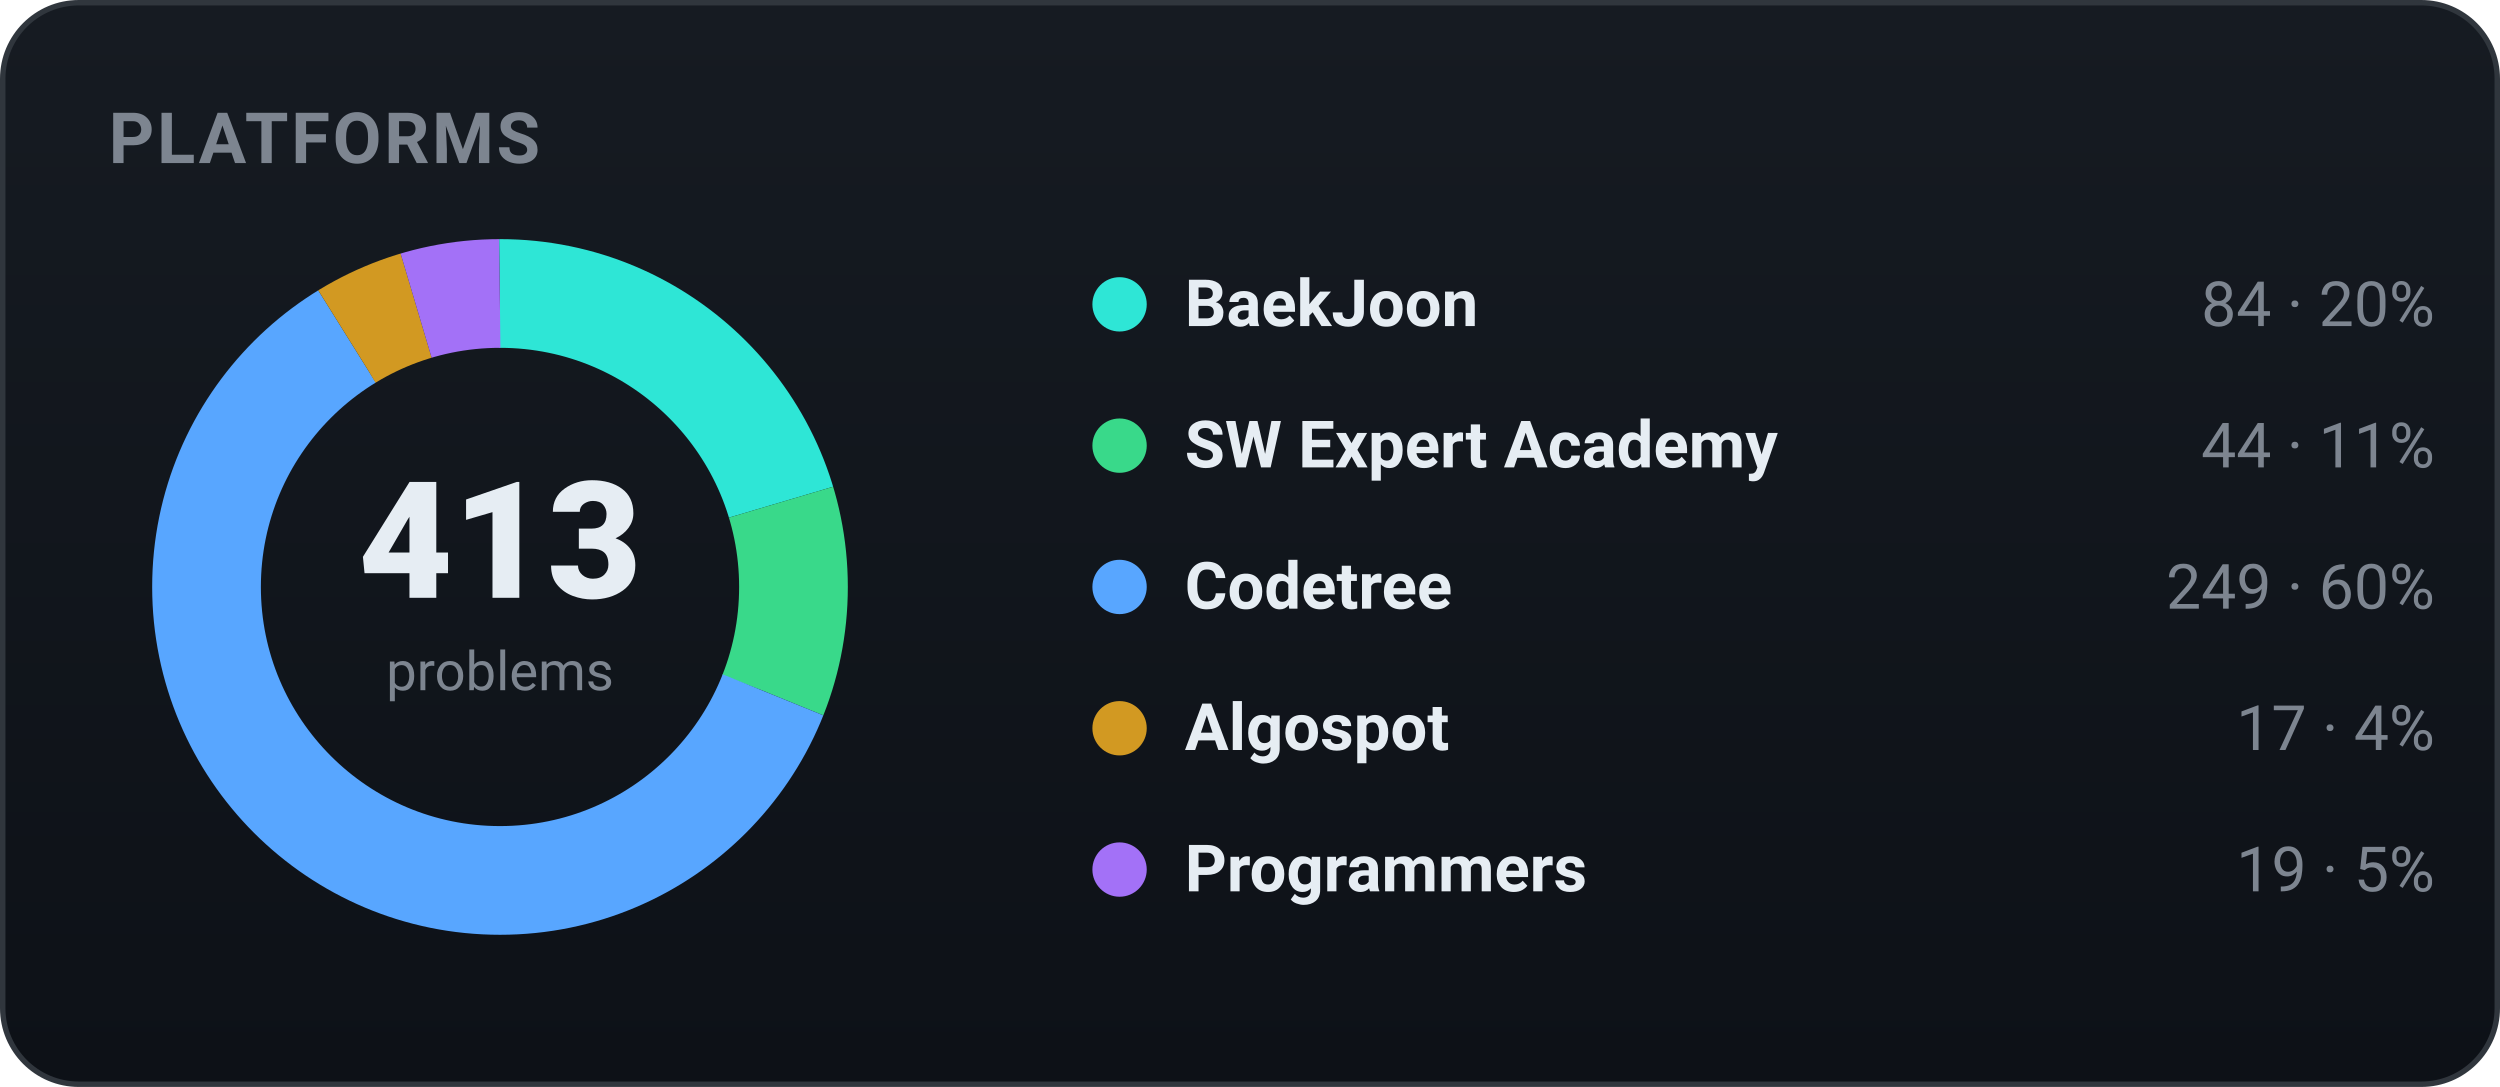
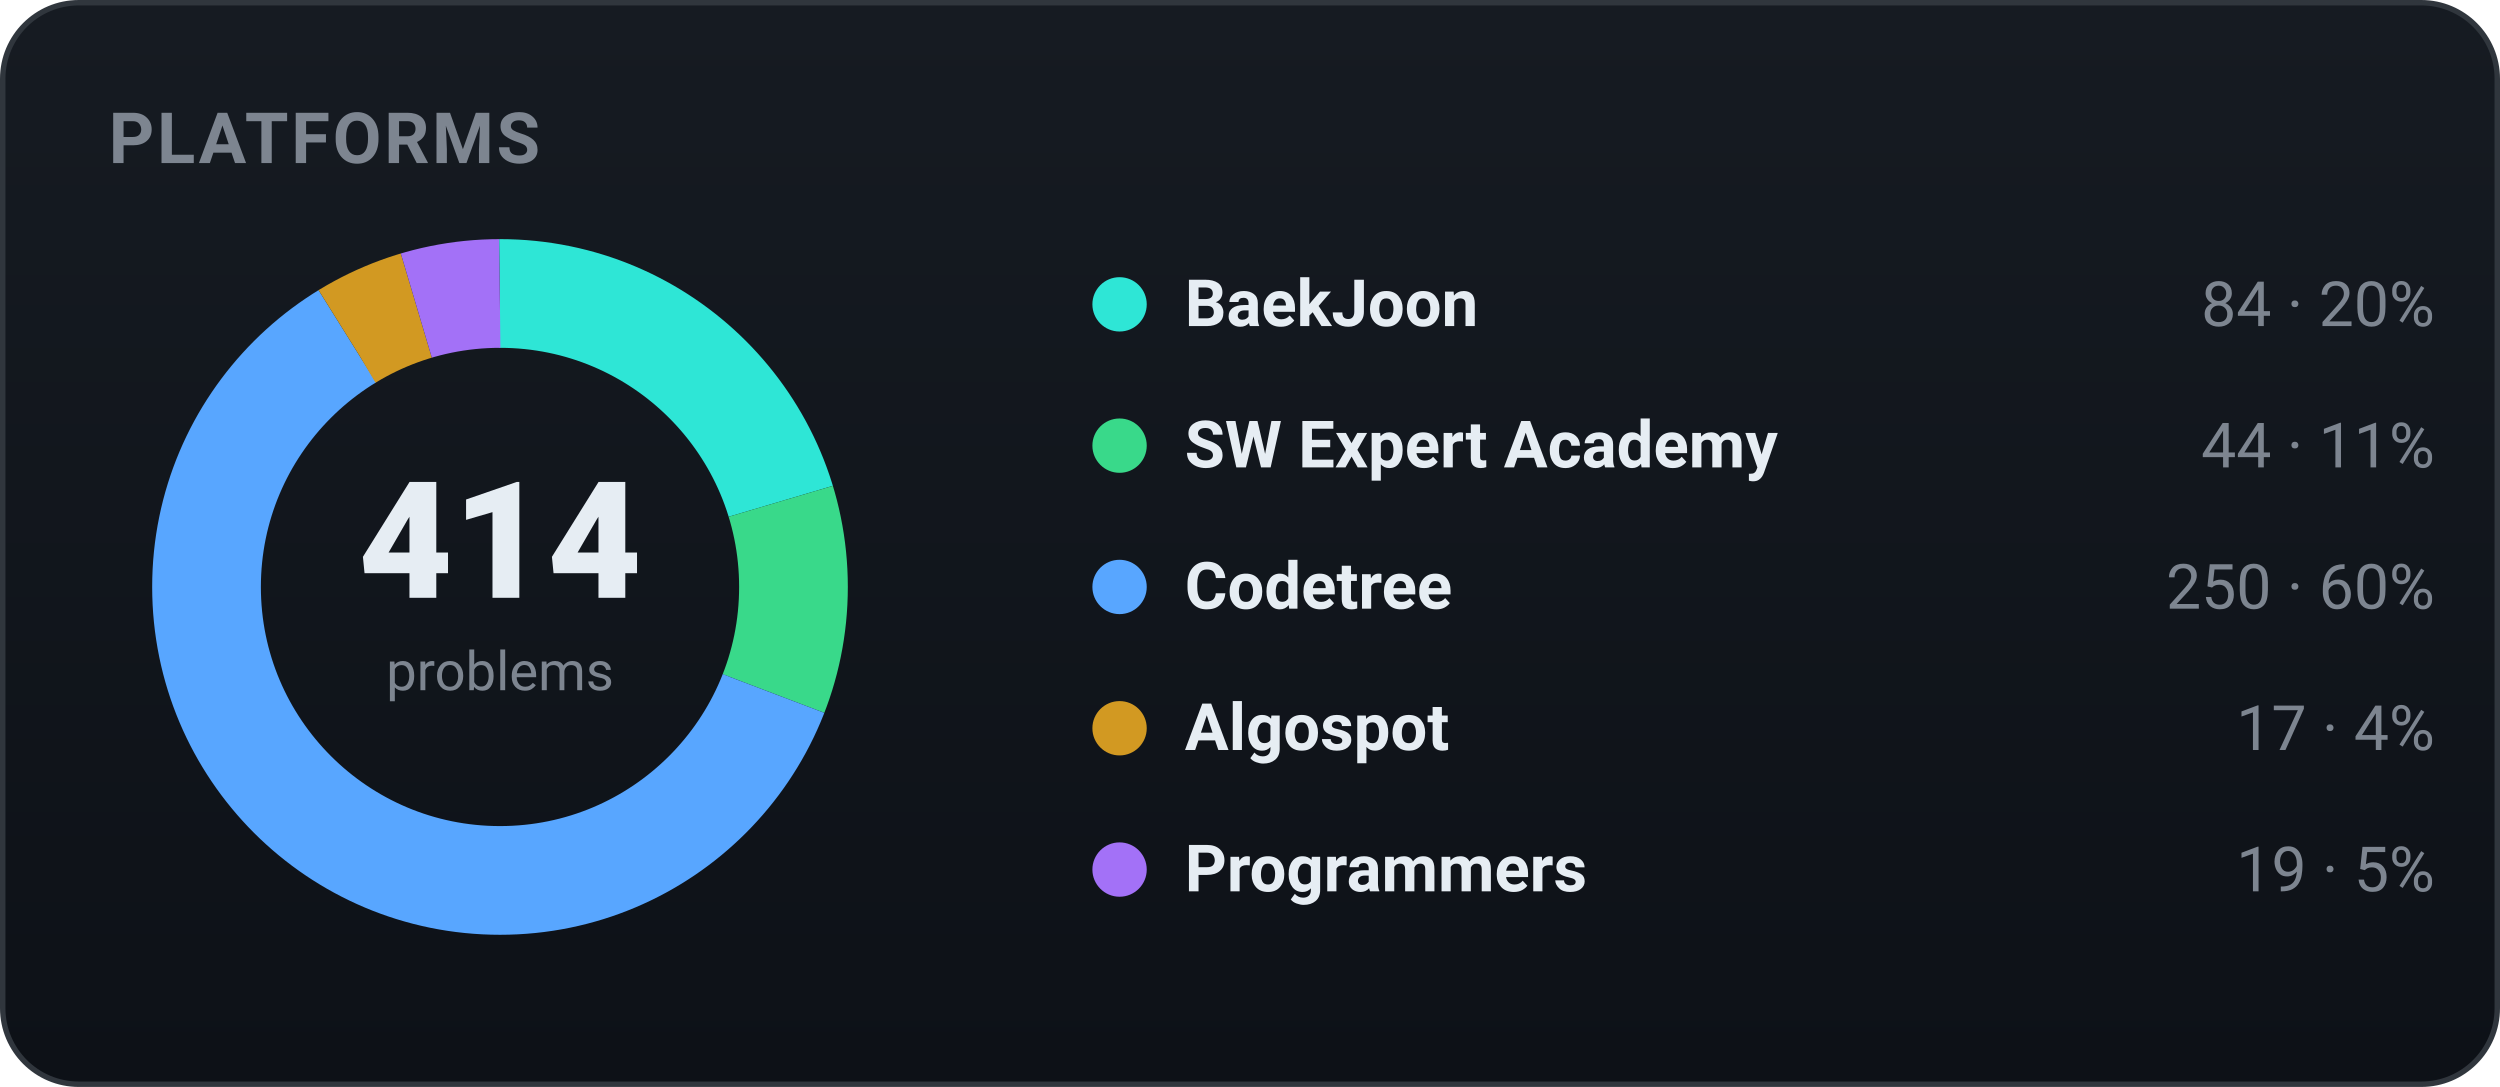
<svg xmlns="http://www.w3.org/2000/svg" width="460" height="200" viewBox="0 0 460 200" role="img" font-family="-apple-system,BlinkMacSystemFont,'Segoe UI',Roboto,'Apple SD Gothic Neo','Malgun Gothic',sans-serif">
  <defs>
    <linearGradient id="bgg" x1="0" y1="0" x2="0" y2="1">
      <stop offset="0" stop-color="#161b22" />
      <stop offset="1" stop-color="#0d1117" />
    </linearGradient>
  </defs>
  <rect x="0.5" y="0.5" width="459" height="199" rx="14" fill="url(#bgg)" stroke="#30363d" />
  <text x="20" y="30" font-family="-apple-system,BlinkMacSystemFont,'Segoe UI',Roboto,'Apple SD Gothic Neo','Malgun Gothic',sans-serif" font-size="13" font-weight="700" fill="#7d8590" letter-spacing="0.5">PLATFORMS</text>
-   <circle cx="92" cy="108" r="54" fill="none" stroke="#2ee6d6" stroke-width="20" stroke-dasharray="69.01 270.28" stroke-dashoffset="-0.00" transform="rotate(-90 92 108)" />
-   <circle cx="92" cy="108" r="54" fill="none" stroke="#39d98a" stroke-width="20" stroke-dasharray="36.15 303.14" stroke-dashoffset="-69.01" transform="rotate(-90 92 108)" />
-   <circle cx="92" cy="108" r="54" fill="none" stroke="#58a6ff" stroke-width="20" stroke-dasharray="204.56 134.73" stroke-dashoffset="-105.16" transform="rotate(-90 92 108)" />
-   <circle cx="92" cy="108" r="54" fill="none" stroke="#d29922" stroke-width="20" stroke-dasharray="13.97 325.33" stroke-dashoffset="-309.72" transform="rotate(-90 92 108)" />
-   <circle cx="92" cy="108" r="54" fill="none" stroke="#a371f7" stroke-width="20" stroke-dasharray="15.61 323.68" stroke-dashoffset="-323.68" transform="rotate(-90 92 108)" />
-   <text x="92" y="110" text-anchor="middle" font-size="30" font-weight="800" fill="#e6edf3">413</text>
+   <circle cx="92" cy="108" r="54" fill="none" stroke="#2ee6d6" stroke-width="20" stroke-dasharray="68.84 270.45" stroke-dashoffset="-0.00" transform="rotate(-90 92 108)" />
+   <circle cx="92" cy="108" r="54" fill="none" stroke="#39d98a" stroke-width="20" stroke-dasharray="36.06 303.23" stroke-dashoffset="-68.84" transform="rotate(-90 92 108)" />
+   <circle cx="92" cy="108" r="54" fill="none" stroke="#58a6ff" stroke-width="20" stroke-dasharray="204.89 134.41" stroke-dashoffset="-104.90" transform="rotate(-90 92 108)" />
+   <circle cx="92" cy="108" r="54" fill="none" stroke="#d29922" stroke-width="20" stroke-dasharray="13.93 325.36" stroke-dashoffset="-309.79" transform="rotate(-90 92 108)" />
+   <circle cx="92" cy="108" r="54" fill="none" stroke="#a371f7" stroke-width="20" stroke-dasharray="15.57 323.72" stroke-dashoffset="-323.72" transform="rotate(-90 92 108)" />
+   <text x="92" y="110" text-anchor="middle" font-size="30" font-weight="800" fill="#e6edf3">414</text>
  <text x="92" y="127" text-anchor="middle" font-size="10" fill="#7d8590">problems</text>
  <circle cx="206" cy="56" r="5" fill="#2ee6d6" />
  <text x="218" y="60" font-size="12" font-weight="600" fill="#e6edf3">BaekJoon</text>
  <text x="448" y="60" text-anchor="end" font-size="11.5" fill="#7d8590">84 · 20%</text>
  <circle cx="206" cy="82" r="5" fill="#39d98a" />
  <text x="218" y="86" font-size="12" font-weight="600" fill="#e6edf3">SW Expert Academy</text>
  <text x="448" y="86" text-anchor="end" font-size="11.5" fill="#7d8590">44 · 11%</text>
  <circle cx="206" cy="108" r="5" fill="#58a6ff" />
  <text x="218" y="112" font-size="12" font-weight="600" fill="#e6edf3">Codetree</text>
-   <text x="448" y="112" text-anchor="end" font-size="11.5" fill="#7d8590">249 · 60%</text>
+   <text x="448" y="112" text-anchor="end" font-size="11.5" fill="#7d8590">250 · 60%</text>
  <circle cx="206" cy="134" r="5" fill="#d29922" />
  <text x="218" y="138" font-size="12" font-weight="600" fill="#e6edf3">Algospot</text>
  <text x="448" y="138" text-anchor="end" font-size="11.5" fill="#7d8590">17 · 4%</text>
  <circle cx="206" cy="160" r="5" fill="#a371f7" />
  <text x="218" y="164" font-size="12" font-weight="600" fill="#e6edf3">Programmers</text>
  <text x="448" y="164" text-anchor="end" font-size="11.5" fill="#7d8590">19 · 5%</text>
</svg>
